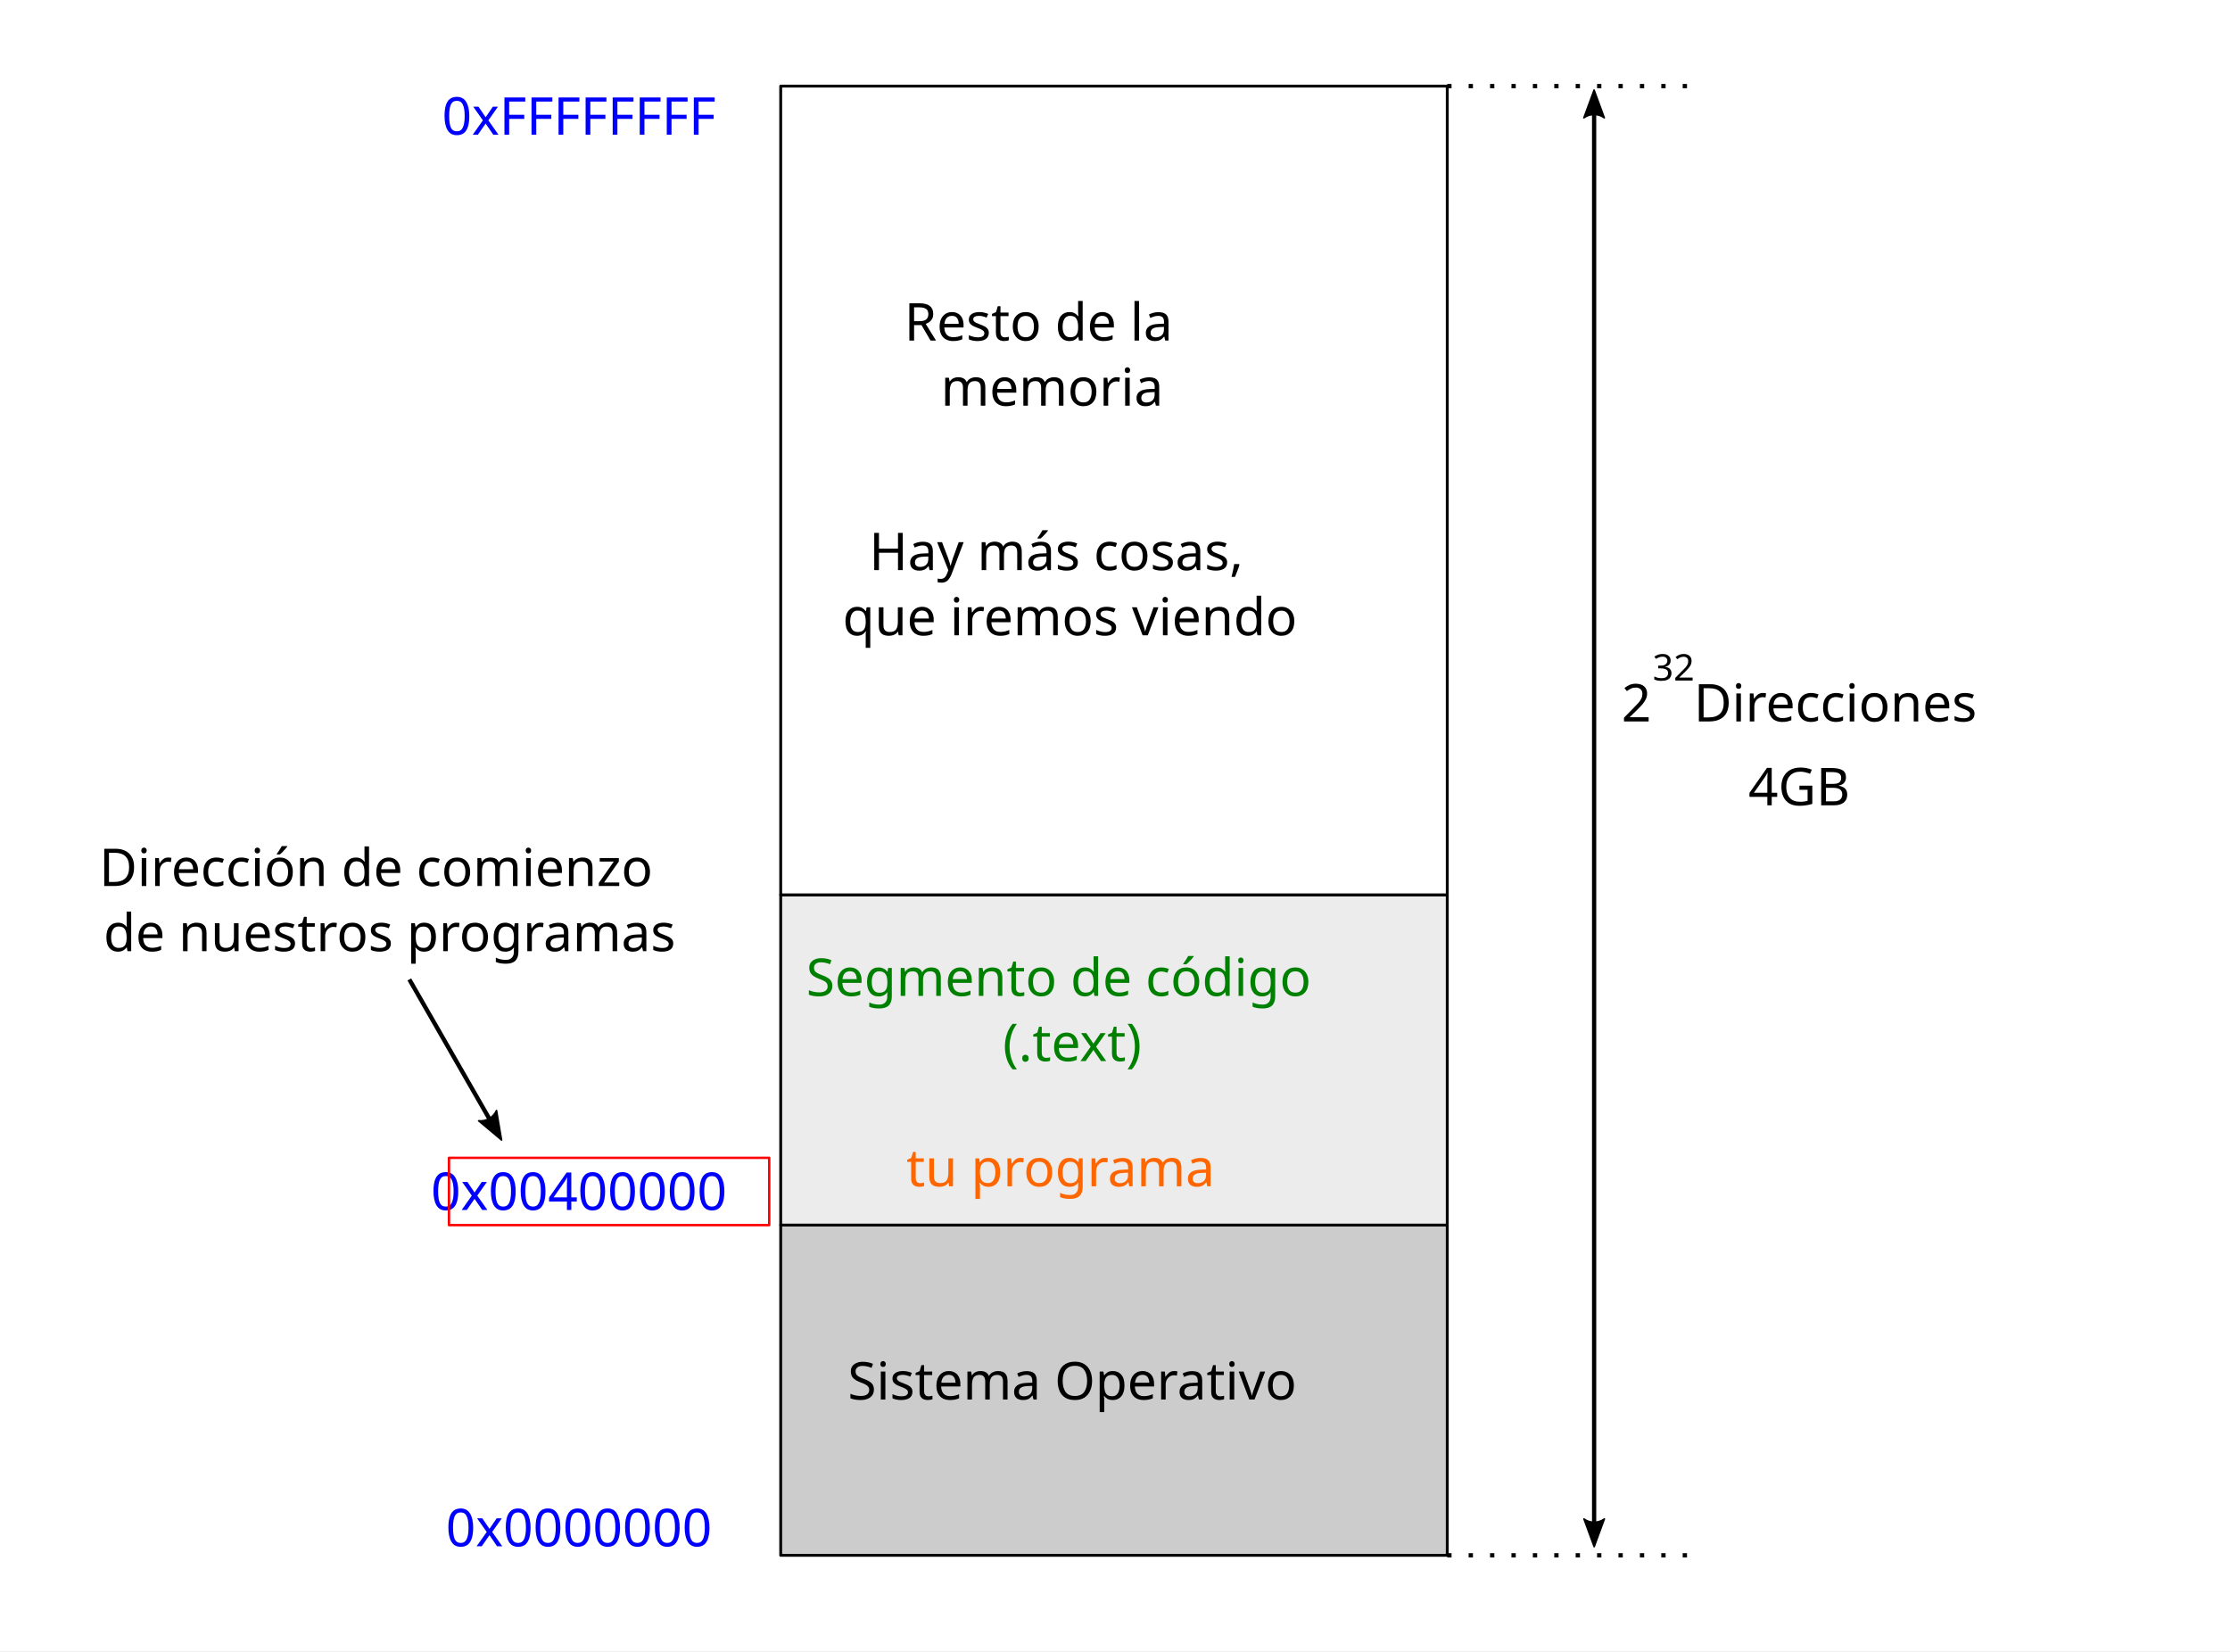
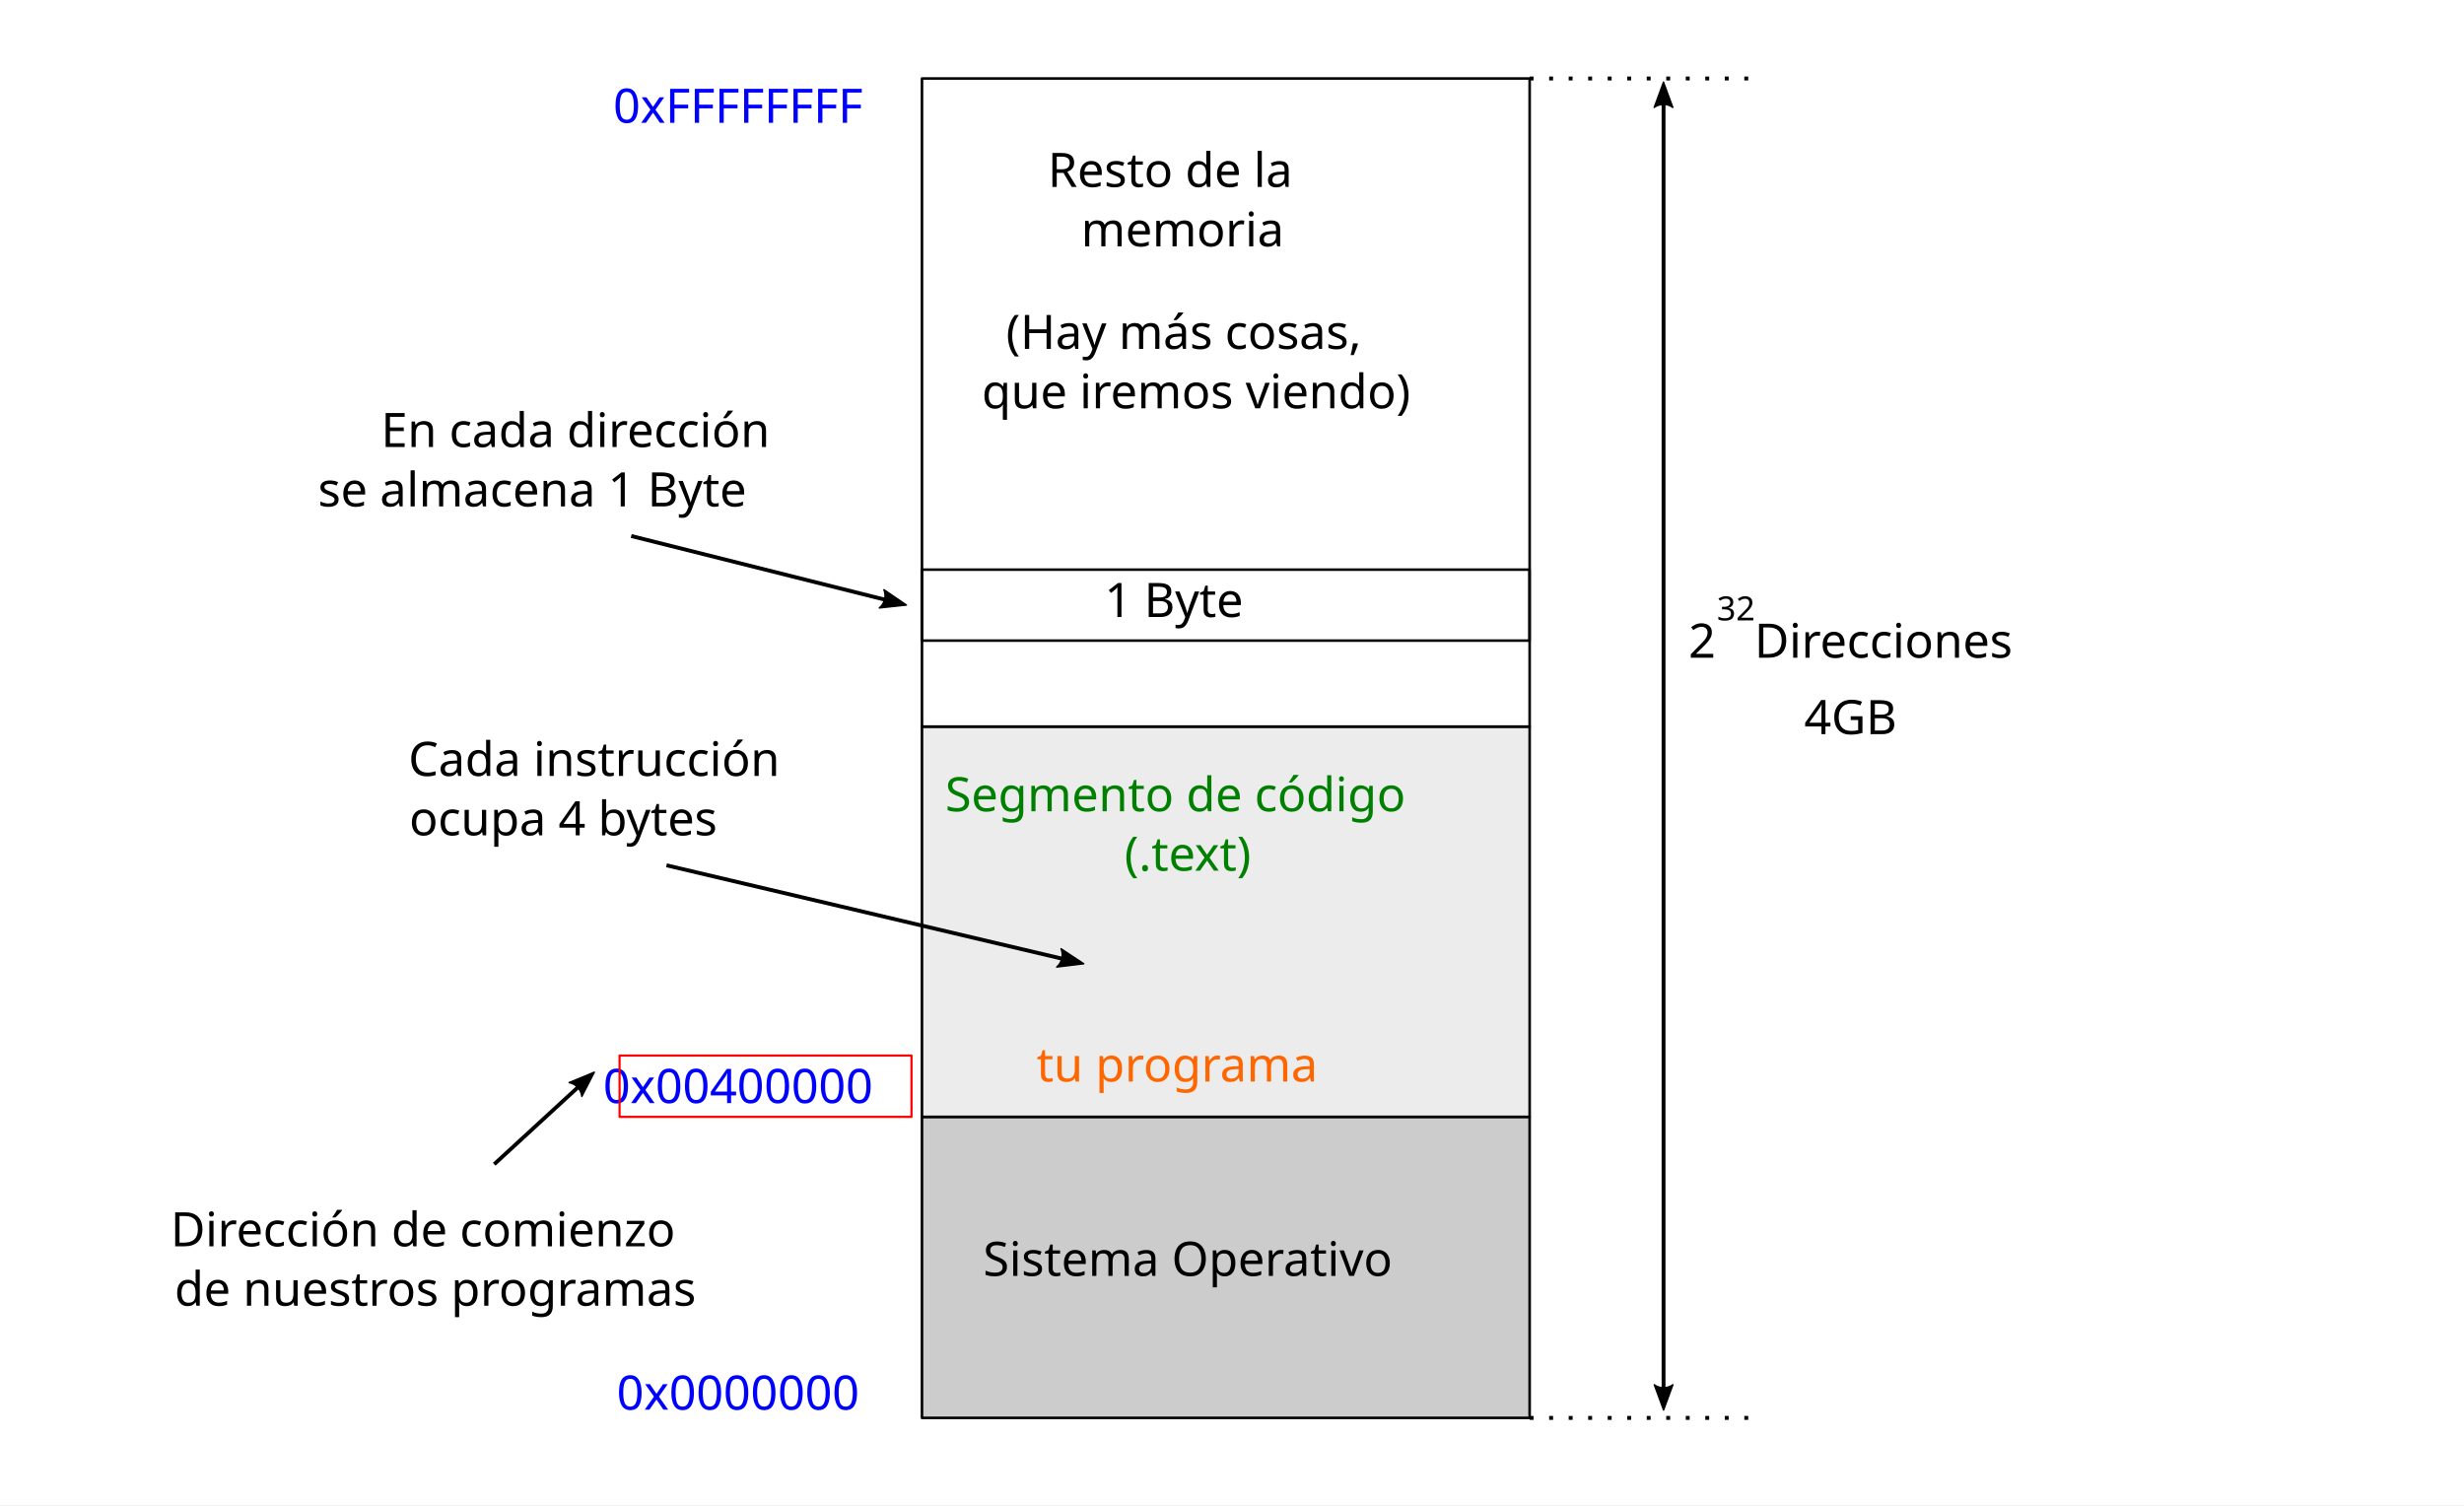
- <svg xmlns="http://www.w3.org/2000/svg" width="413.506mm" height="306.161mm" viewBox="0 0 413.506 306.161" version="1.1" id="svg8">
+ <svg xmlns="http://www.w3.org/2000/svg" width="501.17mm" height="306.161mm" viewBox="0 0 501.17 306.161" version="1.1" id="svg8">
  <defs id="defs2">
    <marker orient="auto" refY="0" refX="0" id="marker1638" style="overflow:visible">
      <path id="path1636" style="fill:#000000;fill-opacity:1;fill-rule:evenodd;stroke:#000000;stroke-width:0.625;stroke-linejoin:round;stroke-opacity:1" d="M 8.719,4.034 -2.207,0.016 8.719,-4.002 c -1.745,2.372 -1.735,5.617 -6e-7,8.035 z" transform="scale(-0.6)" />
    </marker>
    <marker orient="auto" refY="0" refX="0" id="Arrow2Mstart" style="overflow:visible">
      <path id="path885" style="fill:#000000;fill-opacity:1;fill-rule:evenodd;stroke:#000000;stroke-width:0.625;stroke-linejoin:round;stroke-opacity:1" d="M 8.719,4.034 -2.207,0.016 8.719,-4.002 c -1.745,2.372 -1.735,5.617 -6e-7,8.035 z" transform="scale(0.6)" />
    </marker>
    <marker orient="auto" refY="0" refX="0" id="marker1124" style="overflow:visible">
      <path id="path888" style="fill:#000000;fill-opacity:1;fill-rule:evenodd;stroke:#000000;stroke-width:0.625;stroke-linejoin:round;stroke-opacity:1" d="M 8.719,4.034 -2.207,0.016 8.719,-4.002 c -1.745,2.372 -1.735,5.617 -6e-7,8.035 z" transform="scale(-0.6)" />
    </marker>
    <marker orient="auto" refY="0" refX="0" id="Arrow2Mend" style="overflow:visible">
      <path id="path1036" style="fill:#000000;fill-opacity:1;fill-rule:evenodd;stroke:#000000;stroke-width:0.625;stroke-linejoin:round;stroke-opacity:1" d="M 8.719,4.034 -2.207,0.016 8.719,-4.002 c -1.745,2.372 -1.735,5.617 -6e-7,8.035 z" transform="scale(-0.6)" />
    </marker>
+     <marker orient="auto" refY="0" refX="0" id="marker1638-2" style="overflow:visible">
+       <path id="path1636-9" style="fill:#000000;fill-opacity:1;fill-rule:evenodd;stroke:#000000;stroke-width:0.625;stroke-linejoin:round;stroke-opacity:1" d="M 8.719,4.034 -2.207,0.016 8.719,-4.002 c -1.745,2.372 -1.735,5.617 -6e-7,8.035 z" transform="scale(-0.6)" />
+     </marker>
+     <marker orient="auto" refY="0" refX="0" id="marker1638-6" style="overflow:visible">
+       <path id="path1636-2" style="fill:#000000;fill-opacity:1;fill-rule:evenodd;stroke:#000000;stroke-width:0.625;stroke-linejoin:round;stroke-opacity:1" d="M 8.719,4.034 -2.207,0.016 8.719,-4.002 c -1.745,2.372 -1.735,5.617 -6e-7,8.035 z" transform="scale(-0.6)" />
+     </marker>
  </defs>
-   <g id="layer2" transform="translate(79.375,5.380951)">
-     <rect style="opacity:1;fill:#ffffff;fill-opacity:1;stroke:none;stroke-width:0.818;stroke-linecap:round;stroke-linejoin:round;stroke-miterlimit:4;stroke-dasharray:none;stroke-dashoffset:0;stroke-opacity:1" id="rect2168" width="413.506" height="306.161" x="-79.375" y="-5.381" />
+   <g id="layer2" transform="translate(122.1381,5.380951)">
+     <rect style="opacity:1;fill:#ffffff;fill-opacity:1;stroke:none;stroke-width:0.818;stroke-linecap:round;stroke-linejoin:round;stroke-miterlimit:4;stroke-dasharray:none;stroke-dashoffset:0;stroke-opacity:1" id="rect2168" width="501.17" height="306.161" x="-122.138" y="-5.381" />
  </g>
-   <g id="layer1" transform="translate(79.375,5.380951)">
+   <g id="layer1" transform="translate(122.1381,5.380951)">
    <rect style="opacity:1;fill:#cccccc;fill-opacity:1;stroke:#000000;stroke-width:0.529;stroke-linecap:round;stroke-linejoin:round;stroke-miterlimit:4;stroke-dasharray:none;stroke-dashoffset:0;stroke-opacity:1" id="rect819" width="123.598" height="61.232" x="65.39" y="221.783" />
    <text xml:space="preserve" style="font-style:normal;font-variant:normal;font-weight:normal;font-stretch:normal;font-size:9.666px;line-height:1.25;font-family:ubuntu;-inkscape-font-specification:ubuntu;text-align:center;letter-spacing:0px;word-spacing:0px;text-anchor:middle;fill:#000000;fill-opacity:1;stroke:none;stroke-width:0.265" x="125.726" y="254.129" id="text817">
      <tspan id="tspan815" x="125.726" y="254.129" style="font-style:normal;font-variant:normal;font-weight:500;font-stretch:normal;font-family:ubuntu;-inkscape-font-specification:'ubuntu Medium';stroke-width:0.265">Sistema Operativo</tspan>
    </text>
    <text xml:space="preserve" style="font-style:normal;font-variant:normal;font-weight:normal;font-stretch:normal;font-size:9.666px;line-height:1.25;font-family:ubuntu;-inkscape-font-specification:ubuntu;text-align:center;letter-spacing:0px;word-spacing:0px;text-anchor:middle;fill:#0000ff;fill-opacity:1;stroke:none;stroke-width:0.265" x="34.255" y="281.344" id="text817-3">
      <tspan id="tspan815-6" x="34.255" y="281.344" style="font-style:normal;font-variant:normal;font-weight:500;font-stretch:normal;font-family:ubuntu;-inkscape-font-specification:'ubuntu Medium';fill:#0000ff;stroke-width:0.265">0x0000000</tspan>
    </text>
    <text xml:space="preserve" style="font-style:normal;font-variant:normal;font-weight:normal;font-stretch:normal;font-size:9.666px;line-height:1.25;font-family:ubuntu;-inkscape-font-specification:ubuntu;text-align:center;letter-spacing:0px;word-spacing:0px;text-anchor:middle;fill:#0000ff;fill-opacity:1;stroke:none;stroke-width:0.265" x="34.255" y="218.978" id="text817-3-7">
      <tspan id="tspan815-6-5" x="34.255" y="218.978" style="font-style:normal;font-variant:normal;font-weight:500;font-stretch:normal;font-family:ubuntu;-inkscape-font-specification:'ubuntu Medium';fill:#0000ff;stroke-width:0.265">0x00400000</tspan>
    </text>
-     <rect style="opacity:1;fill:#ececec;fill-opacity:1;stroke:#000000;stroke-width:0.529;stroke-linecap:round;stroke-linejoin:round;stroke-miterlimit:4;stroke-dasharray:none;stroke-dashoffset:0;stroke-opacity:1" id="rect819-3" width="123.598" height="61.232" x="65.39" y="160.551" />
-     <text xml:space="preserve" style="font-style:normal;font-variant:normal;font-weight:normal;font-stretch:normal;font-size:9.666px;line-height:1.25;font-family:ubuntu;-inkscape-font-specification:ubuntu;text-align:center;letter-spacing:0px;word-spacing:0px;text-anchor:middle;fill:#008000;fill-opacity:1;stroke:none;stroke-width:0.265" x="125.726" y="179.29" id="text817-5">
-       <tspan id="tspan815-62" x="125.726" y="179.29" style="font-style:normal;font-variant:normal;font-weight:500;font-stretch:normal;font-family:ubuntu;-inkscape-font-specification:'ubuntu Medium';fill:#008000;stroke-width:0.265">Segmento de código</tspan>
-       <tspan x="125.726" y="191.373" style="font-style:normal;font-variant:normal;font-weight:normal;font-stretch:normal;font-family:ubuntu;-inkscape-font-specification:ubuntu;fill:#008000;stroke-width:0.265" id="tspan909">(.text)</tspan>
+     <rect style="opacity:1;fill:#ececec;fill-opacity:1;stroke:#000000;stroke-width:0.529;stroke-linecap:round;stroke-linejoin:round;stroke-miterlimit:4;stroke-dasharray:none;stroke-dashoffset:0;stroke-opacity:1" id="rect819-3" width="123.598" height="79.375" x="65.39" y="142.408" />
+     <text xml:space="preserve" style="font-style:normal;font-variant:normal;font-weight:normal;font-stretch:normal;font-size:9.666px;line-height:1.25;font-family:ubuntu;-inkscape-font-specification:ubuntu;text-align:center;letter-spacing:0px;word-spacing:0px;text-anchor:middle;fill:#008000;fill-opacity:1;stroke:none;stroke-width:0.265" x="125.726" y="159.635" id="text817-5">
+       <tspan id="tspan815-62" x="125.726" y="159.635" style="font-style:normal;font-variant:normal;font-weight:500;font-stretch:normal;font-family:ubuntu;-inkscape-font-specification:'ubuntu Medium';fill:#008000;stroke-width:0.265">Segmento de código</tspan>
+       <tspan x="125.726" y="171.718" style="font-style:normal;font-variant:normal;font-weight:normal;font-stretch:normal;font-family:ubuntu;-inkscape-font-specification:ubuntu;fill:#008000;stroke-width:0.265" id="tspan909">(.text)</tspan>
    </text>
    <text xml:space="preserve" style="font-style:normal;font-variant:normal;font-weight:normal;font-stretch:normal;font-size:9.666px;line-height:1.25;font-family:ubuntu;-inkscape-font-specification:ubuntu;text-align:center;letter-spacing:0px;word-spacing:0px;text-anchor:middle;fill:#ff6600;fill-opacity:1;stroke:none;stroke-width:0.265" x="123.568" y="214.598" id="text817-5-9">
      <tspan x="123.568" y="214.598" style="font-style:normal;font-variant:normal;font-weight:normal;font-stretch:normal;font-family:ubuntu;-inkscape-font-specification:ubuntu;fill:#ff6600;stroke-width:0.265" id="tspan909-2">tu programa</tspan>
    </text>
-     <rect style="opacity:1;fill:#ffffff;fill-opacity:1;stroke:#000000;stroke-width:0.529;stroke-linecap:round;stroke-linejoin:round;stroke-miterlimit:4;stroke-dasharray:none;stroke-dashoffset:0;stroke-opacity:1" id="rect819-3-0" width="123.598" height="149.966" x="65.39" y="10.585" />
-     <text xml:space="preserve" style="font-style:normal;font-variant:normal;font-weight:500;font-stretch:normal;font-size:9.666px;line-height:1.25;font-family:ubuntu;-inkscape-font-specification:'ubuntu Medium';text-align:center;letter-spacing:0px;word-spacing:0px;text-anchor:middle;fill:#000000;fill-opacity:1;stroke:none;stroke-width:0.265" x="121.99" y="57.765" id="text817-5-93">
-       <tspan id="tspan815-62-6" x="121.99" y="57.765" style="font-style:normal;font-variant:normal;font-weight:500;font-stretch:normal;font-family:ubuntu;-inkscape-font-specification:'ubuntu Medium';fill:#000000;stroke-width:0.265">Resto de la</tspan>
-       <tspan x="121.99" y="69.847" style="font-style:normal;font-variant:normal;font-weight:500;font-stretch:normal;font-family:ubuntu;-inkscape-font-specification:'ubuntu Medium';fill:#000000;stroke-width:0.265" id="tspan909-0">memoria</tspan>
+     <rect style="opacity:1;fill:#ffffff;fill-opacity:1;stroke:#000000;stroke-width:0.529;stroke-linecap:round;stroke-linejoin:round;stroke-miterlimit:4;stroke-dasharray:none;stroke-dashoffset:0;stroke-opacity:1" id="rect819-3-0" width="123.598" height="131.823" x="65.39" y="10.585" />
+     <text xml:space="preserve" style="font-style:normal;font-variant:normal;font-weight:500;font-stretch:normal;font-size:9.666px;line-height:1.25;font-family:ubuntu;-inkscape-font-specification:'ubuntu Medium';text-align:center;letter-spacing:0px;word-spacing:0px;text-anchor:middle;fill:#000000;fill-opacity:1;stroke:none;stroke-width:0.265" x="124.663" y="32.641" id="text817-5-93">
+       <tspan id="tspan815-62-6" x="124.663" y="32.641" style="font-style:normal;font-variant:normal;font-weight:500;font-stretch:normal;font-family:ubuntu;-inkscape-font-specification:'ubuntu Medium';fill:#000000;stroke-width:0.265">Resto de la</tspan>
+       <tspan x="124.663" y="44.724" style="font-style:normal;font-variant:normal;font-weight:500;font-stretch:normal;font-family:ubuntu;-inkscape-font-specification:'ubuntu Medium';fill:#000000;stroke-width:0.265" id="tspan909-0">memoria</tspan>
    </text>
    <text xml:space="preserve" style="font-style:normal;font-variant:normal;font-weight:normal;font-stretch:normal;font-size:9.666px;line-height:1.25;font-family:ubuntu;-inkscape-font-specification:ubuntu;text-align:center;letter-spacing:0px;word-spacing:0px;text-anchor:middle;fill:#0000ff;fill-opacity:1;stroke:none;stroke-width:0.265" x="34.255" y="19.595" id="text817-3-7-6">
      <tspan id="tspan815-6-5-2" x="34.255" y="19.595" style="font-style:normal;font-variant:normal;font-weight:500;font-stretch:normal;font-family:ubuntu;-inkscape-font-specification:'ubuntu Medium';fill:#0000ff;stroke-width:0.265">0xFFFFFFFF</tspan>
    </text>
    <path style="fill:none;stroke:#000000;stroke-width:0.785;stroke-linecap:butt;stroke-linejoin:miter;stroke-miterlimit:4;stroke-dasharray:none;stroke-opacity:1;marker-start:url(#Arrow2Mstart);marker-end:url(#marker1124)" d="M 216.222,12.357 V 280.381" id="path859" />
    <path style="fill:none;stroke:#000000;stroke-width:0.794;stroke-linecap:butt;stroke-linejoin:miter;stroke-miterlimit:4;stroke-dasharray:0.794, 3.175;stroke-dashoffset:0;stroke-opacity:1" d="m 188.988,10.585 h 44.874" id="path1212" />
    <path style="fill:none;stroke:#000000;stroke-width:0.794;stroke-linecap:butt;stroke-linejoin:miter;stroke-miterlimit:4;stroke-dasharray:0.794, 3.175;stroke-dashoffset:0;stroke-opacity:1" d="m 188.988,283.015 h 44.874" id="path1212-3" />
    <text xml:space="preserve" style="font-style:normal;font-variant:normal;font-weight:normal;font-stretch:normal;font-size:9.666px;line-height:1.25;font-family:ubuntu;-inkscape-font-specification:ubuntu;text-align:center;letter-spacing:0px;word-spacing:0px;text-anchor:middle;fill:#000000;fill-opacity:1;stroke:none;stroke-width:0.265" x="260.529" y="143.944" id="text817-5-93-6">
      <tspan x="260.529" y="143.944" style="font-style:normal;font-variant:normal;font-weight:normal;font-stretch:normal;font-family:ubuntu;-inkscape-font-specification:ubuntu;fill:#000000;stroke-width:0.265" id="tspan909-0-5">4GB</tspan>
    </text>
    <text xml:space="preserve" style="font-style:normal;font-variant:normal;font-weight:normal;font-stretch:normal;font-size:9.666px;line-height:1.25;font-family:ubuntu;-inkscape-font-specification:ubuntu;text-align:center;letter-spacing:0px;word-spacing:0px;text-anchor:middle;fill:#000000;fill-opacity:1;stroke:none;stroke-width:0.265" x="230.344" y="128.395" id="text817-5-93-6-3">
      <tspan x="230.344" y="128.395" style="font-style:normal;font-variant:normal;font-weight:normal;font-stretch:normal;font-family:ubuntu;-inkscape-font-specification:ubuntu;fill:#000000;stroke-width:0.265" id="tspan909-0-5-5">2</tspan>
    </text>
    <text xml:space="preserve" style="font-style:normal;font-variant:normal;font-weight:normal;font-stretch:normal;font-size:6.795px;line-height:1.25;font-family:ubuntu;-inkscape-font-specification:ubuntu;text-align:center;letter-spacing:0px;word-spacing:0px;text-anchor:middle;fill:#000000;fill-opacity:1;stroke:none;stroke-width:0.186" x="235.366" y="120.801" id="text817-5-93-6-3-6">
      <tspan x="235.366" y="120.801" style="font-style:normal;font-variant:normal;font-weight:normal;font-stretch:normal;font-family:ubuntu;-inkscape-font-specification:ubuntu;fill:#000000;stroke-width:0.186" id="tspan909-0-5-5-2">32</tspan>
    </text>
    <text xml:space="preserve" style="font-style:normal;font-variant:normal;font-weight:normal;font-stretch:normal;font-size:9.666px;line-height:1.25;font-family:ubuntu;-inkscape-font-specification:ubuntu;text-align:center;letter-spacing:0px;word-spacing:0px;text-anchor:middle;fill:#000000;fill-opacity:1;stroke:none;stroke-width:0.265" x="267.227" y="128.395" id="text817-5-93-6-3-9">
      <tspan x="267.227" y="128.395" style="font-style:normal;font-variant:normal;font-weight:normal;font-stretch:normal;font-family:ubuntu;-inkscape-font-specification:ubuntu;fill:#000000;stroke-width:0.265" id="tspan909-0-5-5-1">Direcciones</tspan>
    </text>
    <rect style="opacity:1;fill:none;fill-opacity:1;stroke:#ff0000;stroke-width:0.446;stroke-linecap:round;stroke-linejoin:round;stroke-miterlimit:4;stroke-dasharray:none;stroke-dashoffset:0;stroke-opacity:1" id="rect1582" width="59.378" height="12.476" x="3.878" y="209.311" />
-     <text xml:space="preserve" style="font-style:normal;font-variant:normal;font-weight:normal;font-stretch:normal;font-size:9.666px;line-height:1.25;font-family:ubuntu;-inkscape-font-specification:ubuntu;text-align:center;letter-spacing:0px;word-spacing:0px;text-anchor:middle;fill:#000000;fill-opacity:1;stroke:none;stroke-width:0.265" x="-0.861" y="158.911" id="text817-5-93-9">
-       <tspan x="-0.861" y="158.911" style="font-style:normal;font-variant:normal;font-weight:normal;font-stretch:normal;font-family:ubuntu;-inkscape-font-specification:ubuntu;fill:#000000;stroke-width:0.265" id="tspan909-0-6">Dirección de comienzo</tspan>
-       <tspan x="-0.861" y="170.994" style="font-style:normal;font-variant:normal;font-weight:normal;font-stretch:normal;font-family:ubuntu;-inkscape-font-specification:ubuntu;fill:#000000;stroke-width:0.265" id="tspan1632">de nuestros programas</tspan>
+     <text xml:space="preserve" style="font-style:normal;font-variant:normal;font-weight:normal;font-stretch:normal;font-size:9.666px;line-height:1.25;font-family:ubuntu;-inkscape-font-specification:ubuntu;text-align:center;letter-spacing:0px;word-spacing:0px;text-anchor:middle;fill:#000000;fill-opacity:1;stroke:none;stroke-width:0.265" x="-27.319" y="248.114" id="text817-5-93-9">
+       <tspan x="-27.319" y="248.114" style="font-style:normal;font-variant:normal;font-weight:normal;font-stretch:normal;font-family:ubuntu;-inkscape-font-specification:ubuntu;fill:#000000;stroke-width:0.265" id="tspan909-0-6">Dirección de comienzo</tspan>
+       <tspan x="-27.319" y="260.196" style="font-style:normal;font-variant:normal;font-weight:normal;font-stretch:normal;font-family:ubuntu;-inkscape-font-specification:ubuntu;fill:#000000;stroke-width:0.265" id="tspan1632">de nuestros programas</tspan>
    </text>
-     <path style="fill:none;stroke:#000000;stroke-width:0.794;stroke-linecap:butt;stroke-linejoin:miter;stroke-miterlimit:4;stroke-dasharray:none;stroke-opacity:1;marker-end:url(#marker1638)" d="M -3.473,176.232 13.098,205.097" id="path1634" />
-     <text xml:space="preserve" style="font-style:normal;font-variant:normal;font-weight:normal;font-stretch:normal;font-size:9.666px;line-height:1.25;font-family:ubuntu;-inkscape-font-specification:ubuntu;text-align:center;letter-spacing:0px;word-spacing:0px;text-anchor:middle;fill:#000000;fill-opacity:1;stroke:none;stroke-width:0.265" x="125.289" y="100.335" id="text817-5-93-9-0">
-       <tspan x="125.289" y="100.335" style="font-style:normal;font-variant:normal;font-weight:normal;font-stretch:normal;font-family:ubuntu;-inkscape-font-specification:ubuntu;fill:#000000;stroke-width:0.265" id="tspan1632-2">Hay más cosas,</tspan>
-       <tspan x="125.289" y="112.418" style="font-style:normal;font-variant:normal;font-weight:normal;font-stretch:normal;font-family:ubuntu;-inkscape-font-specification:ubuntu;fill:#000000;stroke-width:0.265" id="tspan1699">que iremos viendo</tspan>
+     <path style="fill:none;stroke:#000000;stroke-width:0.794;stroke-linecap:butt;stroke-linejoin:miter;stroke-miterlimit:4;stroke-dasharray:none;stroke-opacity:1;marker-end:url(#marker1638)" d="M -21.616,231.417 -2.021,213.413" id="path1634" />
+     <text xml:space="preserve" style="font-style:normal;font-variant:normal;font-weight:normal;font-stretch:normal;font-size:9.666px;line-height:1.25;font-family:ubuntu;-inkscape-font-specification:ubuntu;text-align:center;letter-spacing:0px;word-spacing:0px;text-anchor:middle;fill:#000000;fill-opacity:1;stroke:none;stroke-width:0.265" x="127.428" y="65.59" id="text817-5-93-9-0">
+       <tspan x="127.428" y="65.59" style="font-style:normal;font-variant:normal;font-weight:normal;font-stretch:normal;font-family:ubuntu;-inkscape-font-specification:ubuntu;fill:#000000;stroke-width:0.265" id="tspan1632-2">(Hay más cosas,</tspan>
+       <tspan x="127.428" y="77.673" style="font-style:normal;font-variant:normal;font-weight:normal;font-stretch:normal;font-family:ubuntu;-inkscape-font-specification:ubuntu;fill:#000000;stroke-width:0.265" id="tspan1699">que iremos viendo)</tspan>
    </text>
+     <text xml:space="preserve" style="font-style:normal;font-variant:normal;font-weight:normal;font-stretch:normal;font-size:9.666px;line-height:1.25;font-family:ubuntu;-inkscape-font-specification:ubuntu;text-align:center;letter-spacing:0px;word-spacing:0px;text-anchor:middle;fill:#000000;fill-opacity:1;stroke:none;stroke-width:0.265" x="3.705" y="85.541" id="text817-5-93-9-0-3">
+       <tspan x="3.705" y="85.541" style="font-style:normal;font-variant:normal;font-weight:normal;font-stretch:normal;font-family:ubuntu;-inkscape-font-specification:ubuntu;fill:#000000;stroke-width:0.265" id="tspan1632-2-6">En cada dirección</tspan>
+       <tspan x="3.705" y="97.624" style="font-style:normal;font-variant:normal;font-weight:normal;font-stretch:normal;font-family:ubuntu;-inkscape-font-specification:ubuntu;fill:#000000;stroke-width:0.265" id="tspan932">se almacena <tspan style="font-style:normal;font-variant:normal;font-weight:500;font-stretch:normal;font-family:ubuntu;-inkscape-font-specification:'ubuntu Medium'" id="tspan3377">1 Byte</tspan>
+       </tspan>
+       <tspan x="3.705" y="109.706" style="font-style:normal;font-variant:normal;font-weight:normal;font-stretch:normal;font-family:ubuntu;-inkscape-font-specification:ubuntu;fill:#000000;stroke-width:0.265" id="tspan1699-7" />
+     </text>
+     <rect style="opacity:1;fill:none;fill-opacity:1;stroke:#000000;stroke-width:0.529;stroke-linecap:round;stroke-linejoin:round;stroke-miterlimit:4;stroke-dasharray:none;stroke-dashoffset:0;stroke-opacity:1" id="rect934" width="123.612" height="14.433" x="65.351" y="110.484" />
+     <text xml:space="preserve" style="font-style:normal;font-variant:normal;font-weight:normal;font-stretch:normal;font-size:9.666px;line-height:1.25;font-family:ubuntu;-inkscape-font-specification:ubuntu;text-align:center;letter-spacing:0px;word-spacing:0px;text-anchor:middle;fill:#000000;fill-opacity:1;stroke:none;stroke-width:0.265" x="125.419" y="120.113" id="text817-5-93-9-0-3-5">
+       <tspan x="125.419" y="120.113" style="font-style:normal;font-variant:normal;font-weight:normal;font-stretch:normal;font-family:ubuntu;-inkscape-font-specification:ubuntu;fill:#000000;stroke-width:0.265" id="tspan932-5">1 Byte</tspan>
+       <tspan x="125.419" y="132.196" style="font-style:normal;font-variant:normal;font-weight:normal;font-stretch:normal;font-family:ubuntu;-inkscape-font-specification:ubuntu;fill:#000000;stroke-width:0.265" id="tspan1699-7-6" />
+     </text>
+     <path style="fill:none;stroke:#000000;stroke-width:0.794;stroke-linecap:butt;stroke-linejoin:miter;stroke-miterlimit:4;stroke-dasharray:none;stroke-opacity:1;marker-end:url(#marker1638-2)" d="M 6.251,103.64 61.209,117.433" id="path1634-1" />
+     <text xml:space="preserve" style="font-style:normal;font-variant:normal;font-weight:normal;font-stretch:normal;font-size:9.666px;line-height:1.25;font-family:ubuntu;-inkscape-font-specification:ubuntu;text-align:center;letter-spacing:0px;word-spacing:0px;text-anchor:middle;fill:#000000;fill-opacity:1;stroke:none;stroke-width:0.265" x="200.393" y="355.789" id="text817-5-93-9-0-3-2">
+       <tspan x="200.393" y="364.802" style="font-style:normal;font-variant:normal;font-weight:normal;font-stretch:normal;font-family:ubuntu;-inkscape-font-specification:ubuntu;fill:#000000;stroke-width:0.265" id="tspan932-0" />
+       <tspan x="200.393" y="376.885" style="font-style:normal;font-variant:normal;font-weight:normal;font-stretch:normal;font-family:ubuntu;-inkscape-font-specification:ubuntu;fill:#000000;stroke-width:0.265" id="tspan1699-7-9" />
+     </text>
+     <text xml:space="preserve" style="font-style:normal;font-variant:normal;font-weight:normal;font-stretch:normal;font-size:9.666px;line-height:1.25;font-family:ubuntu;-inkscape-font-specification:ubuntu;text-align:center;letter-spacing:0px;word-spacing:0px;text-anchor:middle;fill:#000000;fill-opacity:1;stroke:none;stroke-width:0.265" x="7.498" y="152.437" id="text817-5-93-9-3">
+       <tspan x="7.498" y="152.437" style="font-style:normal;font-variant:normal;font-weight:normal;font-stretch:normal;font-family:ubuntu;-inkscape-font-specification:ubuntu;fill:#000000;stroke-width:0.265" id="tspan1632-0">Cada instrucción</tspan>
+       <tspan x="7.498" y="164.52" style="font-style:normal;font-variant:normal;font-weight:normal;font-stretch:normal;font-family:ubuntu;-inkscape-font-specification:ubuntu;fill:#000000;stroke-width:0.265" id="tspan2352">ocupa <tspan style="font-style:normal;font-variant:normal;font-weight:500;font-stretch:normal;font-family:ubuntu;-inkscape-font-specification:'ubuntu Medium'" id="tspan3379">4 bytes</tspan>
+       </tspan>
+     </text>
+     <path style="fill:none;stroke:#000000;stroke-width:0.794;stroke-linecap:butt;stroke-linejoin:miter;stroke-miterlimit:4;stroke-dasharray:none;stroke-opacity:1;marker-end:url(#marker1638-6)" d="m 13.423,170.618 83.85,19.794" id="path1634-6" />
  </g>
</svg>
